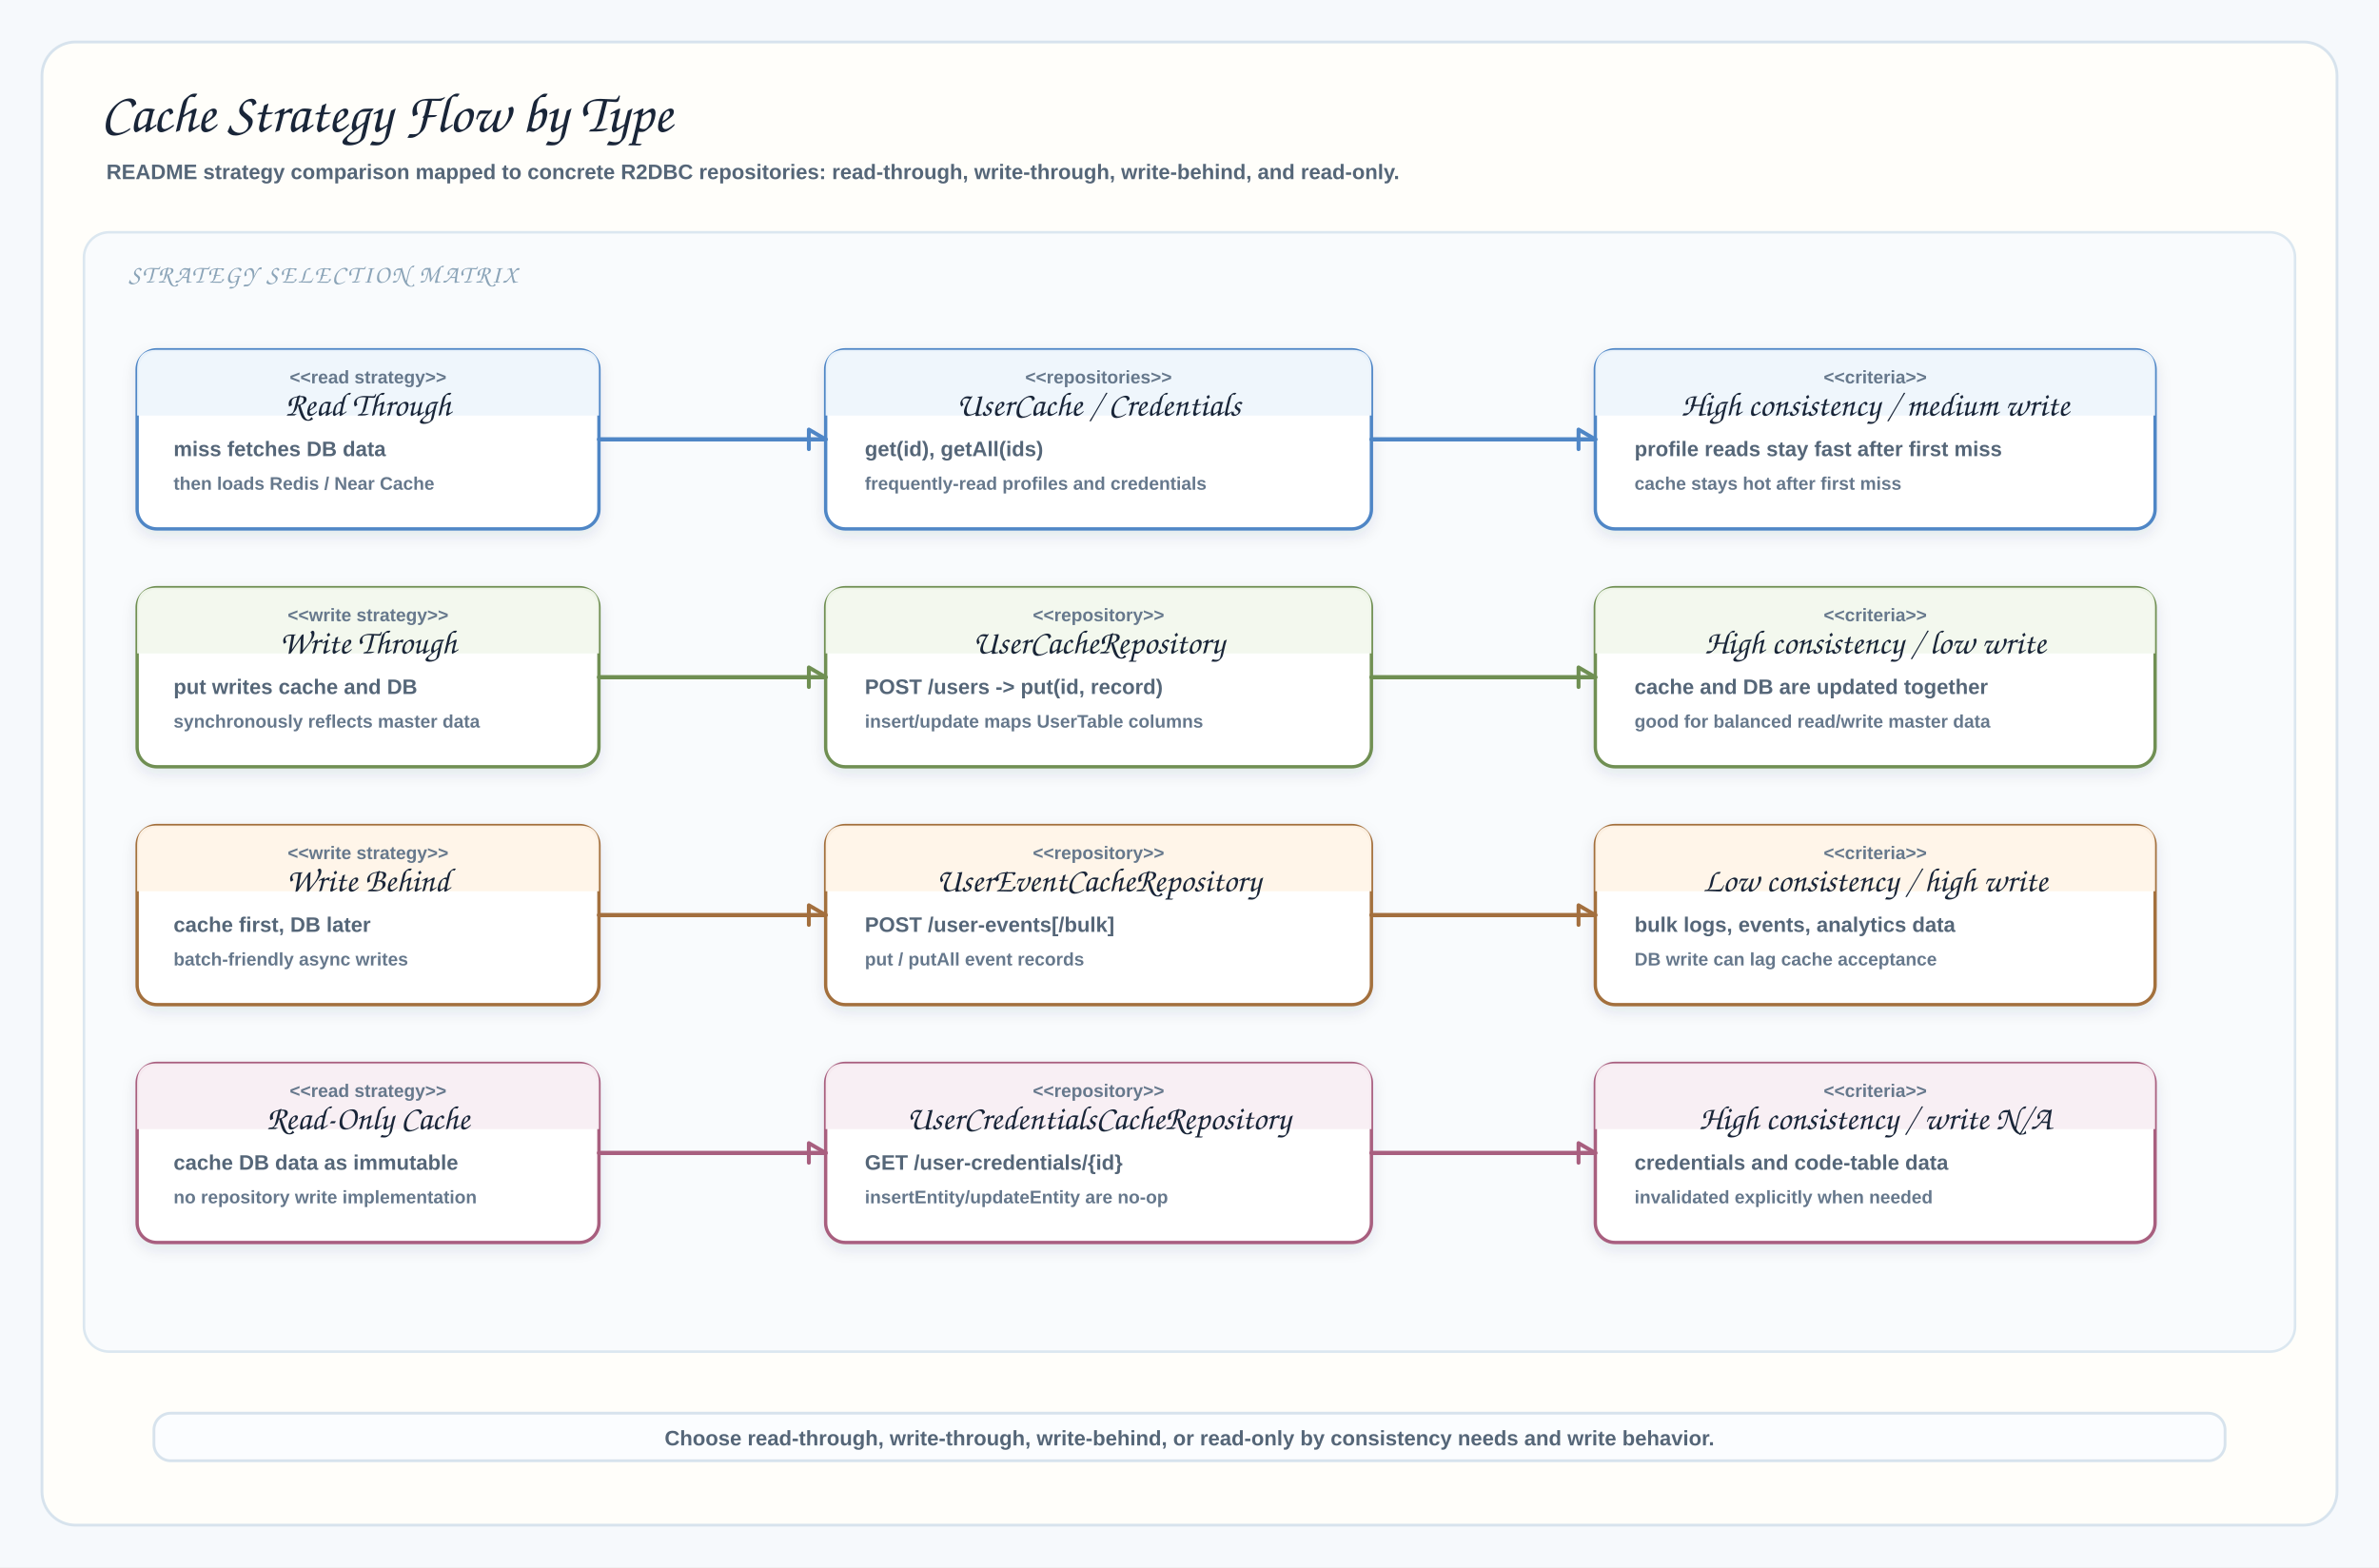
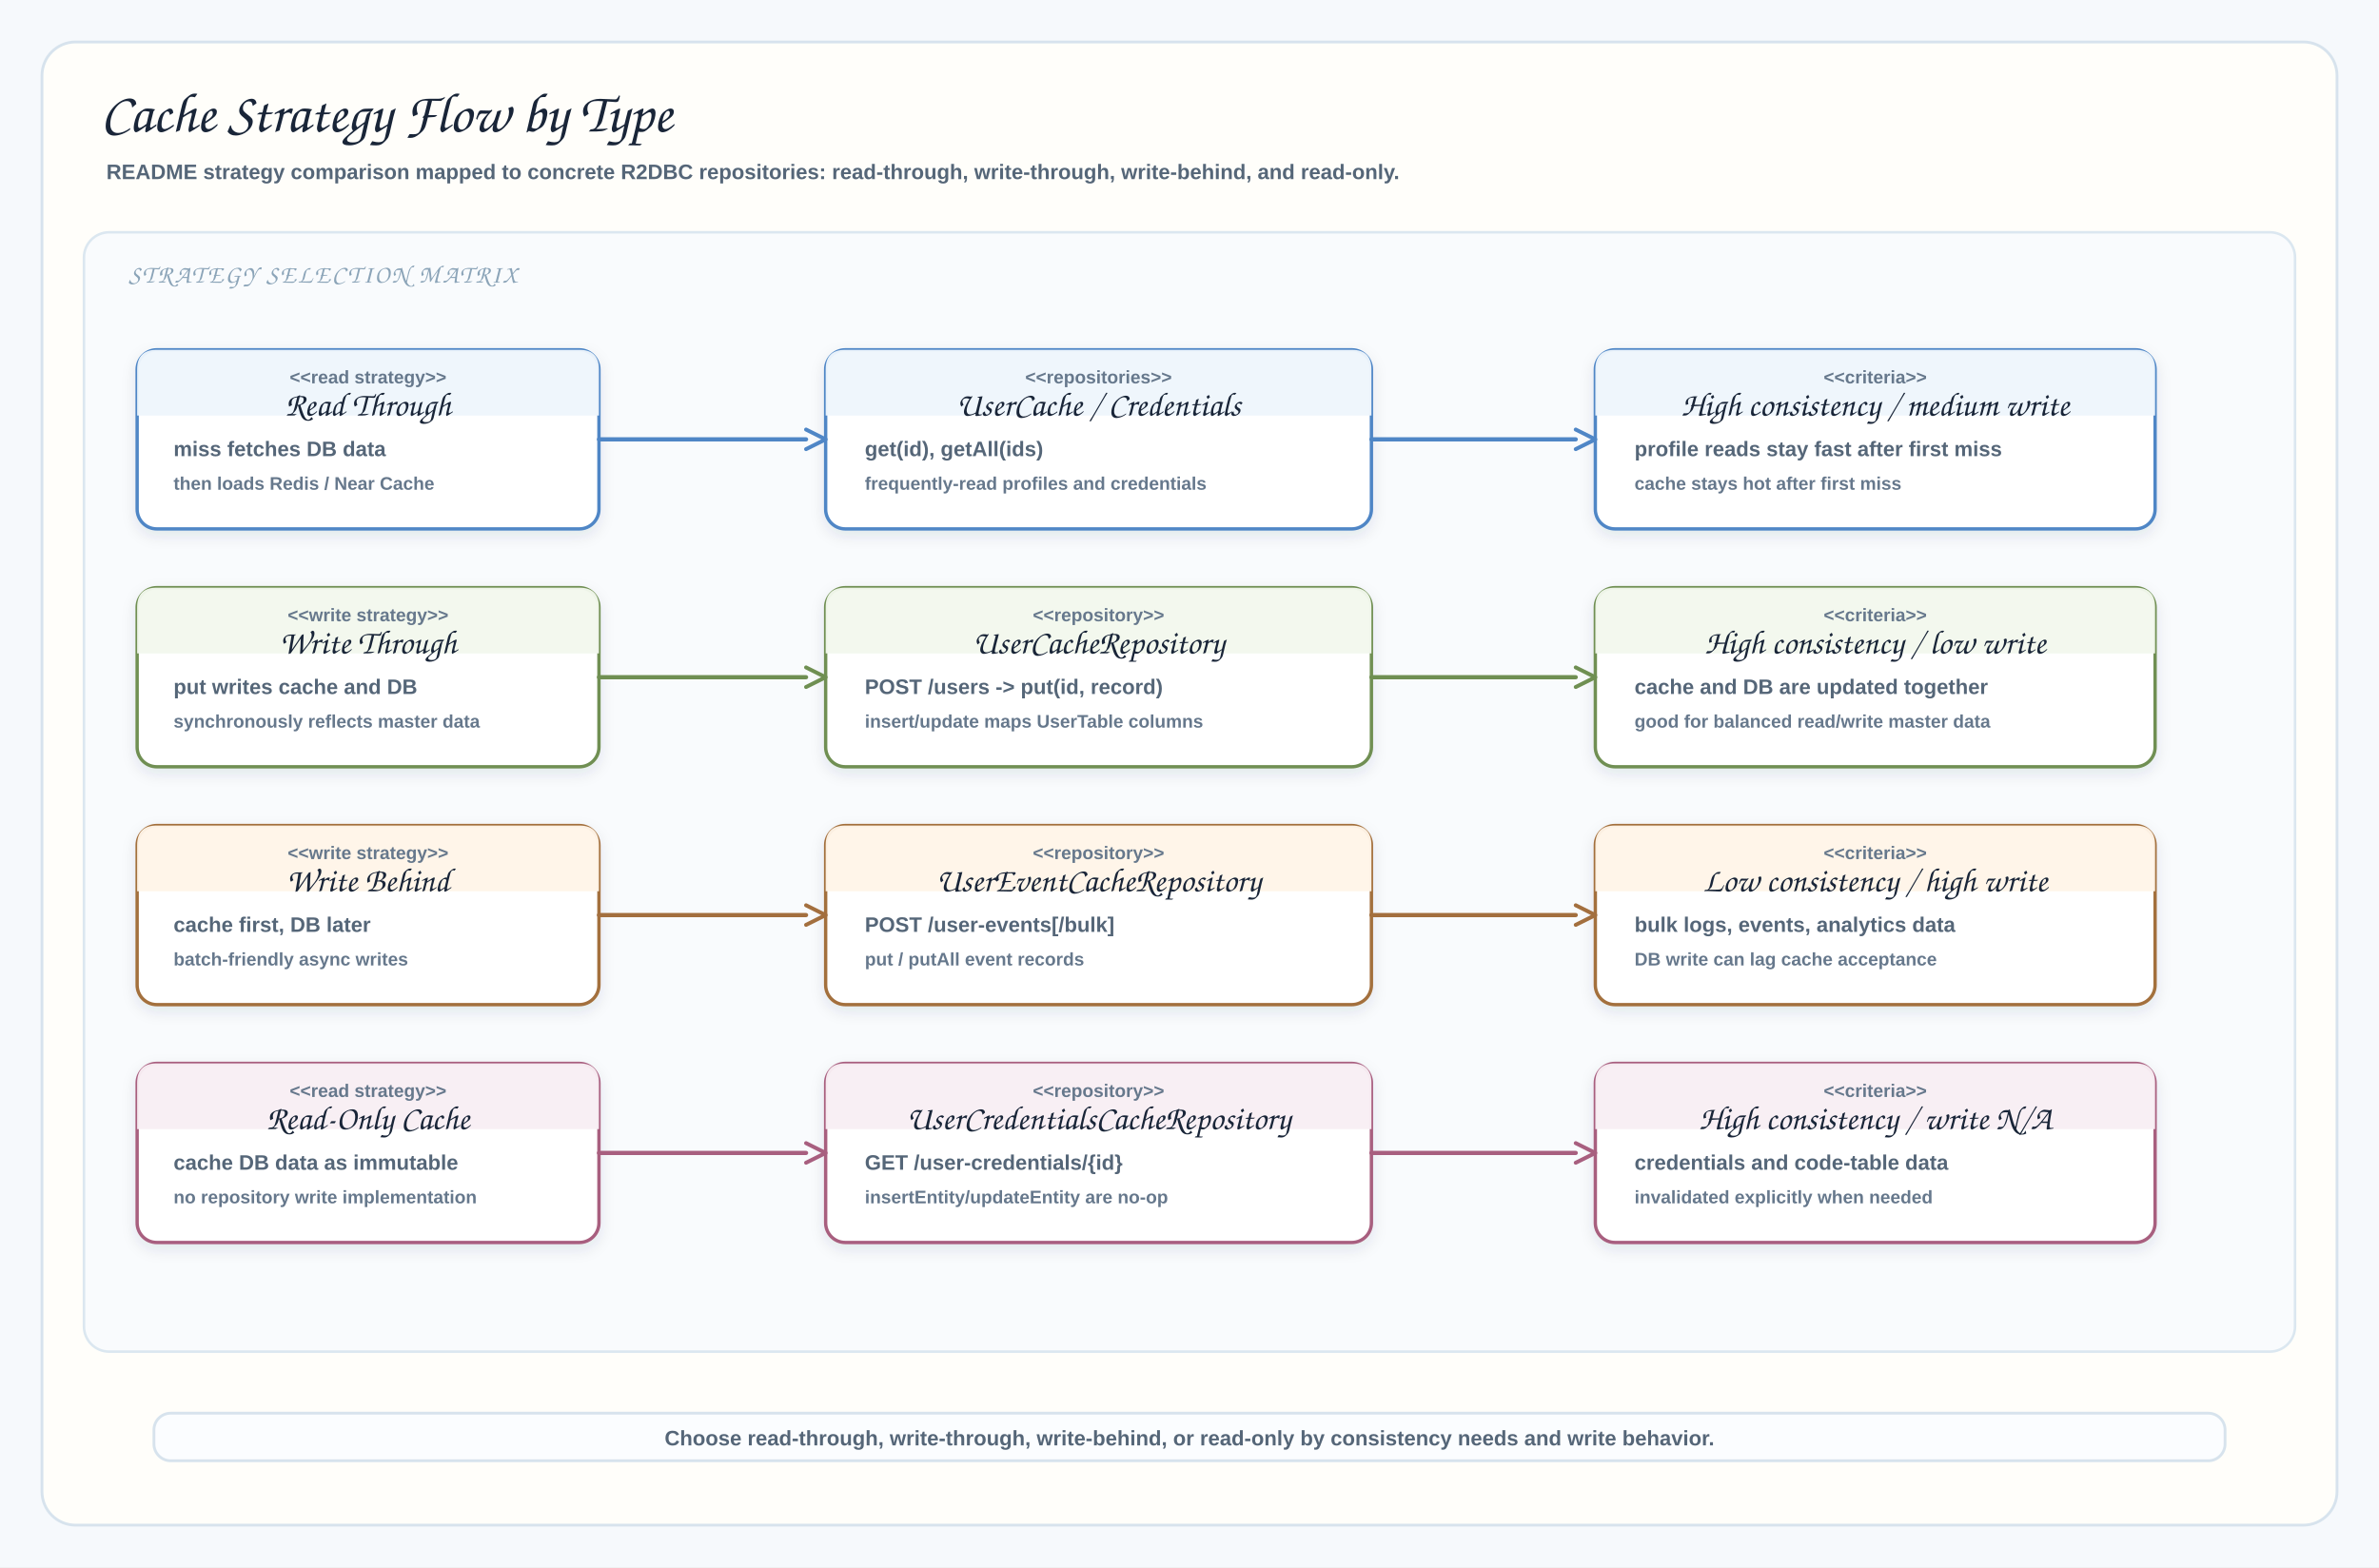
<svg xmlns="http://www.w3.org/2000/svg" width="1700" height="1120" viewBox="0 0 1700 1120" role="img" aria-label="R2DBC cache strategy flow by type">
  <defs>
    <filter id="softShadow" x="-8%" y="-10%" width="116%" height="124%">
      <feDropShadow dx="0" dy="4" stdDeviation="5" flood-color="#25384d" flood-opacity="0.10" />
    </filter>
    <style>
      .canvas{fill:#f6f9fc}
      .frame{fill:#fffefa;stroke:#d7e3ed;stroke-width:2}
      .lane{fill:#f9fbfd;stroke:#dbe7f0;stroke-width:1.8}
      .title{font-family:"Architects Daughter","Comic Sans MS","Comic Sans",cursive;font-size:40px;fill:#192538;font-weight:400}
      .subtitle,.detail,.foot{font-family:"Comic Sans MS","Comic Sans","Comic Neue",Arial,sans-serif;font-size:15px;font-weight:700;fill:#556678}
      .small{font-family:"Comic Sans MS","Comic Sans","Comic Neue",Arial,sans-serif;font-size:13px;font-weight:700;fill:#66788c}
      .laneTitle{font-family:"Architects Daughter","Comic Sans MS","Comic Sans",cursive;font-size:18px;letter-spacing:0.08em;fill:#8ba4b8;font-weight:400}
      .cardTitle{font-family:"Architects Daughter","Comic Sans MS","Comic Sans",cursive;font-size:24px;fill:#192538;font-weight:400}
      .stereo{font-family:"Comic Sans MS","Comic Sans","Comic Neue",Arial,sans-serif;font-size:13px;font-weight:700;fill:#66788c}
      .card{filter:url(#softShadow);stroke-width:2.4}
      .header{opacity:.96}
      .connector{fill:none;stroke-width:3;stroke-linecap:round;stroke-linejoin:round}
      .head{fill:none;stroke-width:2.8;stroke-linecap:round;stroke-linejoin:round;stroke-dasharray:none}
      .blue{stroke:#4f86c6}
      .green{stroke:#6f8f52}
      .amber{stroke:#a36f3e}
      .teal{stroke:#4f8f8b}
      .rose{stroke:#a85f7f}
    </style>
  </defs>
  <rect class="canvas" width="1700" height="1120" />
  <rect class="frame" x="30" y="30" width="1640" height="1060" rx="24" />
  <text class="title" x="72" y="94">Cache Strategy Flow by Type</text>
  <text class="subtitle" x="76" y="128">README strategy comparison mapped to concrete R2DBC repositories: read-through, write-through, write-behind, and read-only.</text>
  <rect class="lane" x="60" y="166" width="1580" height="800" rx="18" />
  <text class="laneTitle" x="92" y="202">STRATEGY SELECTION MATRIX</text>
  <g id="read-through">
    <rect class="card" x="98" y="250" width="330" height="128" rx="14" fill="#ffffff" stroke="#4f86c6" />
    <path class="header" d="M98,297 L98,264 Q98,250 112,250 L414,250 Q428,250 428,264 L428,297 Z" fill="#eef6fc" />
    <text class="stereo" x="263" y="274" text-anchor="middle">&lt;&lt;read strategy&gt;&gt;</text>
    <text class="cardTitle" x="263" y="297" text-anchor="middle">Read Through</text>
    <text class="detail" x="124" y="326">miss fetches DB data</text>
    <text class="small" x="124" y="350">then loads Redis / Near Cache</text>
    <rect class="card" x="590" y="250" width="390" height="128" rx="14" fill="#ffffff" stroke="#4f86c6" />
    <path class="header" d="M590,297 L590,264 Q590,250 604,250 L966,250 Q980,250 980,264 L980,297 Z" fill="#eef6fc" />
    <text class="stereo" x="785" y="274" text-anchor="middle">&lt;&lt;repositories&gt;&gt;</text>
    <text class="cardTitle" x="785" y="297" text-anchor="middle">UserCache / Credentials</text>
    <text class="detail" x="618" y="326">get(id), getAll(ids)</text>
    <text class="small" x="618" y="350">frequently-read profiles and credentials</text>
    <rect class="card" x="1140" y="250" width="400" height="128" rx="14" fill="#ffffff" stroke="#4f86c6" />
    <path class="header" d="M1140,297 L1140,264 Q1140,250 1154,250 L1526,250 Q1540,250 1540,264 L1540,297 Z" fill="#eef6fc" />
    <text class="stereo" x="1340" y="274" text-anchor="middle">&lt;&lt;criteria&gt;&gt;</text>
    <text class="cardTitle" x="1340" y="297" text-anchor="middle">High consistency / medium write</text>
    <text class="detail" x="1168" y="326">profile reads stay fast after first miss</text>
    <text class="small" x="1168" y="350">cache stays hot after first miss</text>
-     <path class="connector blue" data-connector="flow" d="M428 314 L590 314" />
-     <polyline class="head blue" points="590,314 578,307 578,321" />
-     <path class="connector blue" data-connector="flow" d="M980 314 L1140 314" />
-     <polyline class="head blue" points="1140,314 1128,307 1128,321" />
+     <path class="connector blue" data-connector="flow" d="M428 314 L576 314" />
+     <polyline class="head blue" points="576,307 590,314 576,321" stroke-dasharray="none" style="stroke-dasharray:none!important" />
+     <path class="connector blue" data-connector="flow" d="M980 314 L1126 314" />
+     <polyline class="head blue" points="1126,307 1140,314 1126,321" stroke-dasharray="none" style="stroke-dasharray:none!important" />
  </g>
  <g id="write-through">
    <rect class="card" x="98" y="420" width="330" height="128" rx="14" fill="#ffffff" stroke="#6f8f52" />
    <path class="header" d="M98,467 L98,434 Q98,420 112,420 L414,420 Q428,420 428,434 L428,467 Z" fill="#f2f8ed" />
    <text class="stereo" x="263" y="444" text-anchor="middle">&lt;&lt;write strategy&gt;&gt;</text>
    <text class="cardTitle" x="263" y="467" text-anchor="middle">Write Through</text>
    <text class="detail" x="124" y="496">put writes cache and DB</text>
    <text class="small" x="124" y="520">synchronously reflects master data</text>
    <rect class="card" x="590" y="420" width="390" height="128" rx="14" fill="#ffffff" stroke="#6f8f52" />
    <path class="header" d="M590,467 L590,434 Q590,420 604,420 L966,420 Q980,420 980,434 L980,467 Z" fill="#f2f8ed" />
    <text class="stereo" x="785" y="444" text-anchor="middle">&lt;&lt;repository&gt;&gt;</text>
    <text class="cardTitle" x="785" y="467" text-anchor="middle">UserCacheRepository</text>
    <text class="detail" x="618" y="496">POST /users -&gt; put(id, record)</text>
    <text class="small" x="618" y="520">insert/update maps UserTable columns</text>
    <rect class="card" x="1140" y="420" width="400" height="128" rx="14" fill="#ffffff" stroke="#6f8f52" />
    <path class="header" d="M1140,467 L1140,434 Q1140,420 1154,420 L1526,420 Q1540,420 1540,434 L1540,467 Z" fill="#f2f8ed" />
    <text class="stereo" x="1340" y="444" text-anchor="middle">&lt;&lt;criteria&gt;&gt;</text>
    <text class="cardTitle" x="1340" y="467" text-anchor="middle">High consistency / low write</text>
    <text class="detail" x="1168" y="496">cache and DB are updated together</text>
    <text class="small" x="1168" y="520">good for balanced read/write master data</text>
-     <path class="connector green" data-connector="flow" d="M428 484 L590 484" />
-     <polyline class="head green" points="590,484 578,477 578,491" />
-     <path class="connector green" data-connector="flow" d="M980 484 L1140 484" />
-     <polyline class="head green" points="1140,484 1128,477 1128,491" />
+     <path class="connector green" data-connector="flow" d="M428 484 L576 484" />
+     <polyline class="head green" points="576,477 590,484 576,491" stroke-dasharray="none" style="stroke-dasharray:none!important" />
+     <path class="connector green" data-connector="flow" d="M980 484 L1126 484" />
+     <polyline class="head green" points="1126,477 1140,484 1126,491" stroke-dasharray="none" style="stroke-dasharray:none!important" />
  </g>
  <g id="write-behind">
    <rect class="card" x="98" y="590" width="330" height="128" rx="14" fill="#ffffff" stroke="#a36f3e" />
    <path class="header" d="M98,637 L98,604 Q98,590 112,590 L414,590 Q428,590 428,604 L428,637 Z" fill="#fff5e8" />
    <text class="stereo" x="263" y="614" text-anchor="middle">&lt;&lt;write strategy&gt;&gt;</text>
    <text class="cardTitle" x="263" y="637" text-anchor="middle">Write Behind</text>
    <text class="detail" x="124" y="666">cache first, DB later</text>
    <text class="small" x="124" y="690">batch-friendly async writes</text>
    <rect class="card" x="590" y="590" width="390" height="128" rx="14" fill="#ffffff" stroke="#a36f3e" />
    <path class="header" d="M590,637 L590,604 Q590,590 604,590 L966,590 Q980,590 980,604 L980,637 Z" fill="#fff5e8" />
    <text class="stereo" x="785" y="614" text-anchor="middle">&lt;&lt;repository&gt;&gt;</text>
    <text class="cardTitle" x="785" y="637" text-anchor="middle">UserEventCacheRepository</text>
    <text class="detail" x="618" y="666">POST /user-events[/bulk]</text>
    <text class="small" x="618" y="690">put / putAll event records</text>
    <rect class="card" x="1140" y="590" width="400" height="128" rx="14" fill="#ffffff" stroke="#a36f3e" />
    <path class="header" d="M1140,637 L1140,604 Q1140,590 1154,590 L1526,590 Q1540,590 1540,604 L1540,637 Z" fill="#fff5e8" />
    <text class="stereo" x="1340" y="614" text-anchor="middle">&lt;&lt;criteria&gt;&gt;</text>
    <text class="cardTitle" x="1340" y="637" text-anchor="middle">Low consistency / high write</text>
    <text class="detail" x="1168" y="666">bulk logs, events, analytics data</text>
    <text class="small" x="1168" y="690">DB write can lag cache acceptance</text>
-     <path class="connector amber" data-connector="flow" d="M428 654 L590 654" />
-     <polyline class="head amber" points="590,654 578,647 578,661" />
-     <path class="connector amber" data-connector="flow" d="M980 654 L1140 654" />
-     <polyline class="head amber" points="1140,654 1128,647 1128,661" />
+     <path class="connector amber" data-connector="flow" d="M428 654 L576 654" />
+     <polyline class="head amber" points="576,647 590,654 576,661" stroke-dasharray="none" style="stroke-dasharray:none!important" />
+     <path class="connector amber" data-connector="flow" d="M980 654 L1126 654" />
+     <polyline class="head amber" points="1126,647 1140,654 1126,661" stroke-dasharray="none" style="stroke-dasharray:none!important" />
  </g>
  <g id="read-only">
    <rect class="card" x="98" y="760" width="330" height="128" rx="14" fill="#ffffff" stroke="#a85f7f" />
    <path class="header" d="M98,807 L98,774 Q98,760 112,760 L414,760 Q428,760 428,774 L428,807 Z" fill="#f8eef4" />
    <text class="stereo" x="263" y="784" text-anchor="middle">&lt;&lt;read strategy&gt;&gt;</text>
    <text class="cardTitle" x="263" y="807" text-anchor="middle">Read-Only Cache</text>
    <text class="detail" x="124" y="836">cache DB data as immutable</text>
    <text class="small" x="124" y="860">no repository write implementation</text>
    <rect class="card" x="590" y="760" width="390" height="128" rx="14" fill="#ffffff" stroke="#a85f7f" />
    <path class="header" d="M590,807 L590,774 Q590,760 604,760 L966,760 Q980,760 980,774 L980,807 Z" fill="#f8eef4" />
    <text class="stereo" x="785" y="784" text-anchor="middle">&lt;&lt;repository&gt;&gt;</text>
    <text class="cardTitle" x="785" y="807" text-anchor="middle">UserCredentialsCacheRepository</text>
    <text class="detail" x="618" y="836">GET /user-credentials/{id}</text>
    <text class="small" x="618" y="860">insertEntity/updateEntity are no-op</text>
    <rect class="card" x="1140" y="760" width="400" height="128" rx="14" fill="#ffffff" stroke="#a85f7f" />
    <path class="header" d="M1140,807 L1140,774 Q1140,760 1154,760 L1526,760 Q1540,760 1540,774 L1540,807 Z" fill="#f8eef4" />
    <text class="stereo" x="1340" y="784" text-anchor="middle">&lt;&lt;criteria&gt;&gt;</text>
    <text class="cardTitle" x="1340" y="807" text-anchor="middle">High consistency / write N/A</text>
    <text class="detail" x="1168" y="836">credentials and code-table data</text>
    <text class="small" x="1168" y="860">invalidated explicitly when needed</text>
-     <path class="connector rose" data-connector="flow" d="M428 824 L590 824" />
-     <polyline class="head rose" points="590,824 578,817 578,831" />
-     <path class="connector rose" data-connector="flow" d="M980 824 L1140 824" />
-     <polyline class="head rose" points="1140,824 1128,817 1128,831" />
+     <path class="connector rose" data-connector="flow" d="M428 824 L576 824" />
+     <polyline class="head rose" points="576,817 590,824 576,831" stroke-dasharray="none" style="stroke-dasharray:none!important" />
+     <path class="connector rose" data-connector="flow" d="M980 824 L1126 824" />
+     <polyline class="head rose" points="1126,817 1140,824 1126,831" stroke-dasharray="none" style="stroke-dasharray:none!important" />
  </g>
  <rect x="110" y="1010" width="1480" height="34" rx="12" fill="#fbfdff" stroke="#d7e3ed" stroke-width="2" />
  <text class="foot" x="850" y="1033" text-anchor="middle">Choose read-through, write-through, write-behind, or read-only by consistency needs and write behavior.</text>
</svg>
